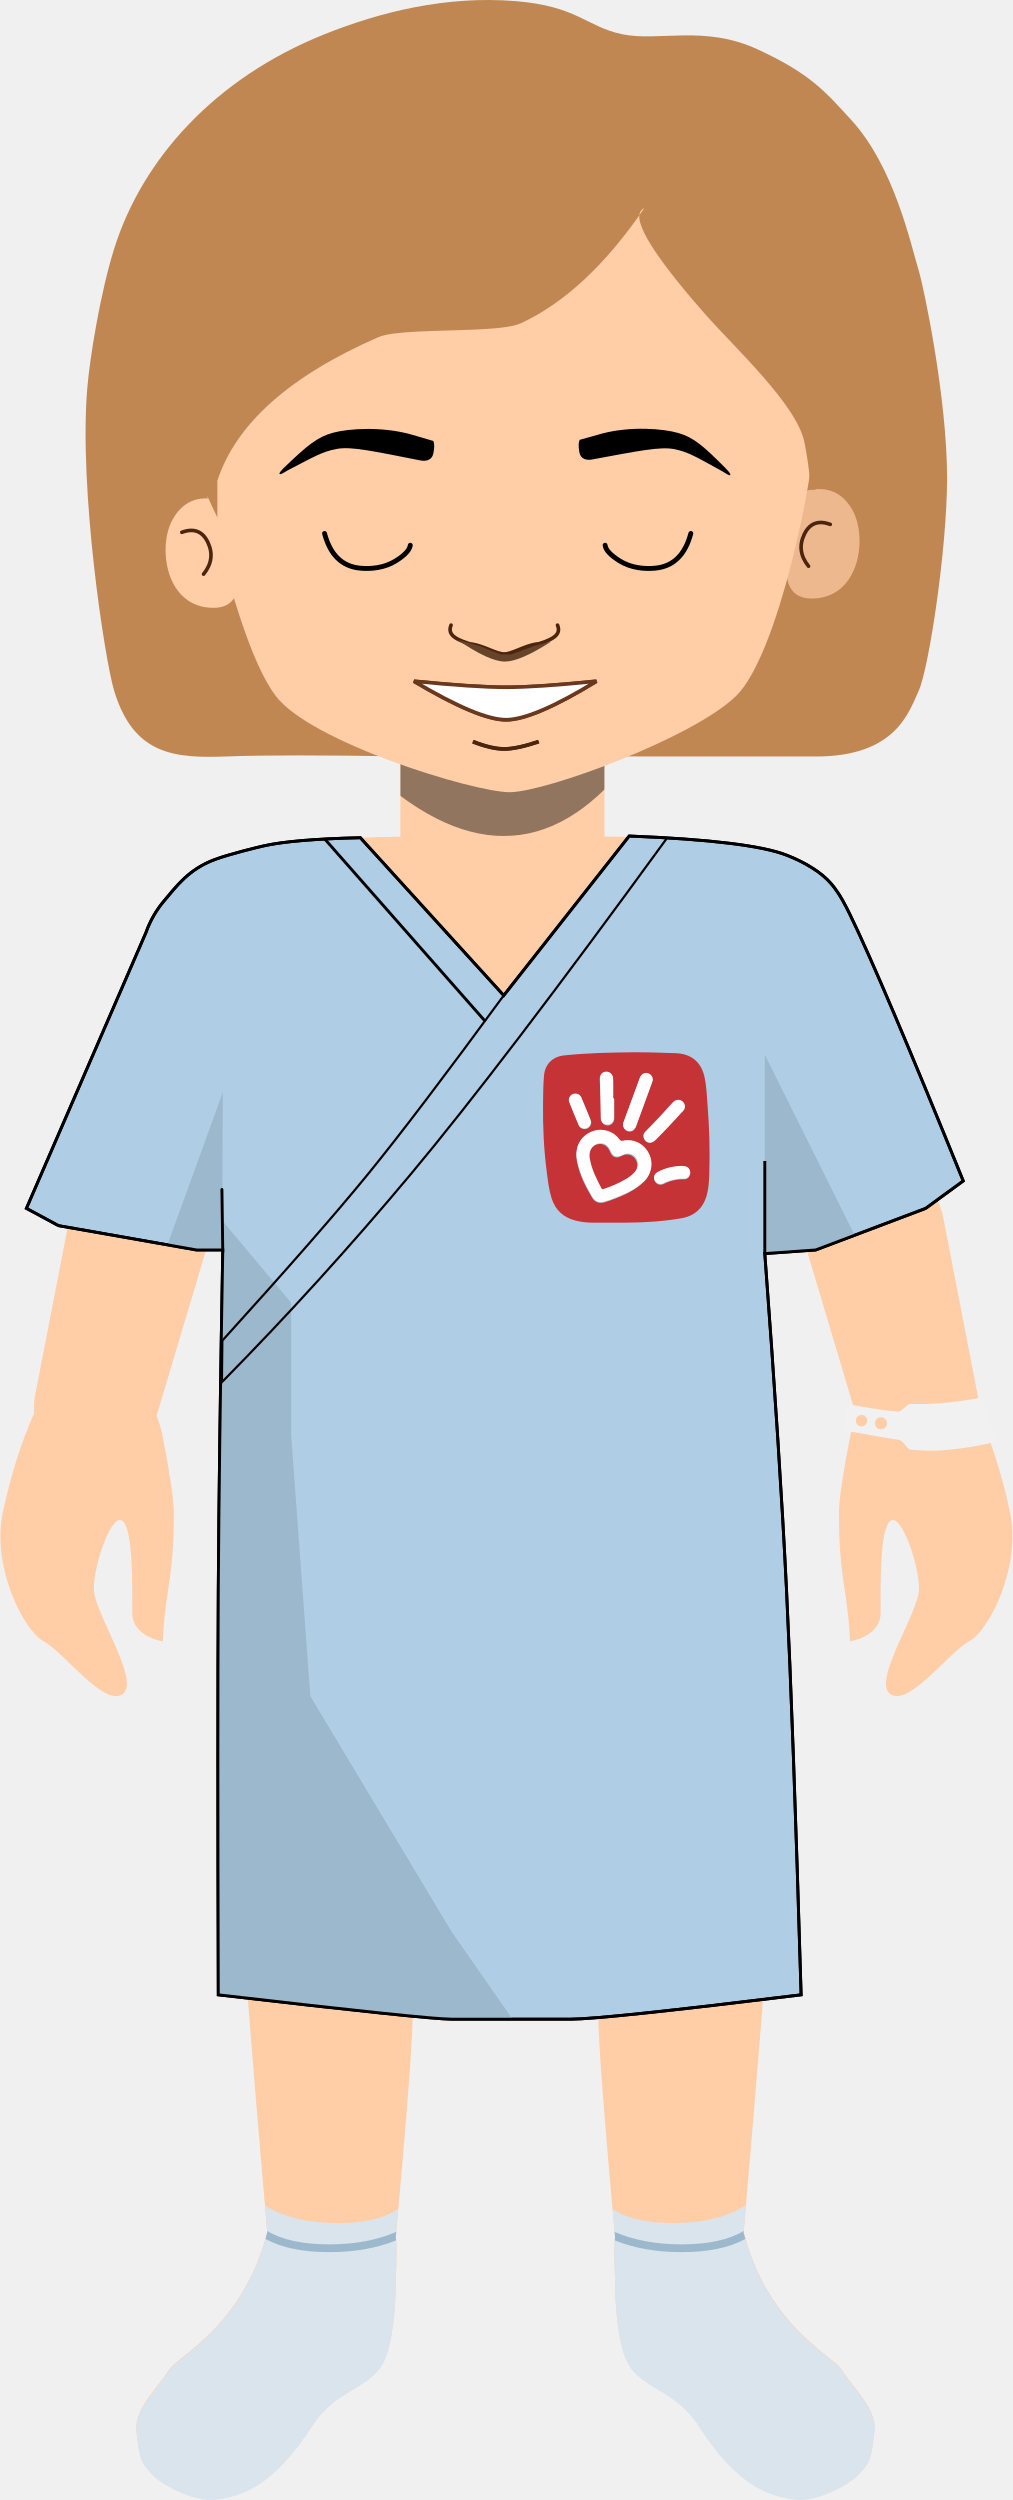
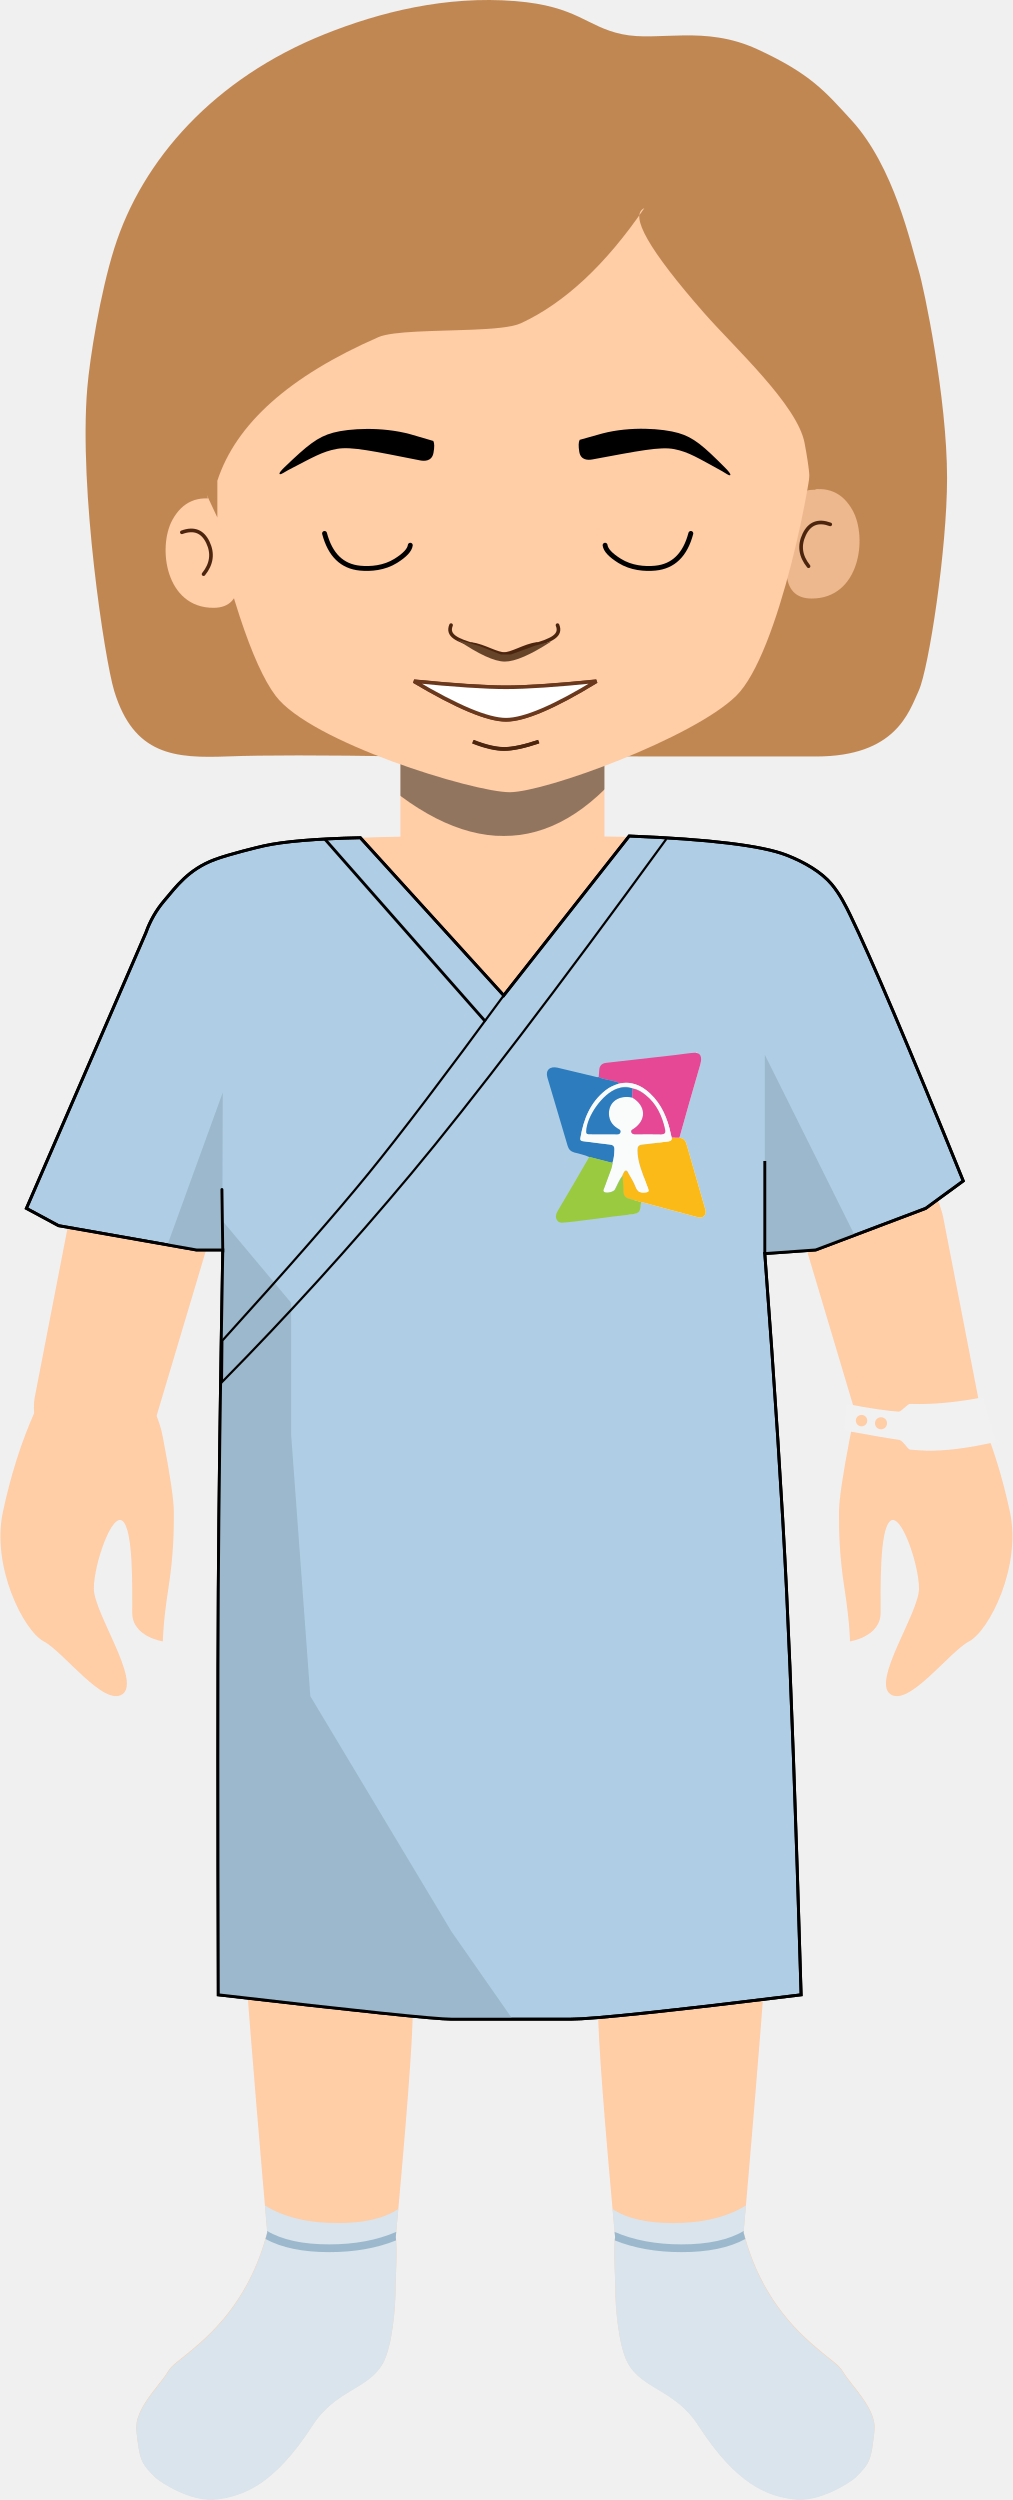
<svg xmlns="http://www.w3.org/2000/svg" xmlns:xlink="http://www.w3.org/1999/xlink" width="784px" height="1936px" viewBox="0 0 784 1936" version="1.1">
  <defs>
    <path d="M0,0 L157.973,0 L157.973,129.839 C130.214,155.295 103.682,168.023 78.377,168.023 C53.072,168.023 26.947,155.295 0,129.839 L0,0 Z" id="path-1" />
    <path d="M258.598,1.32 L369.627,123.476 L466.799,0 C529.049,2.471 569.665,7.405 588.648,14.8 C602.662,20.26 615.773,28.035 623.574,37.344 C629.986,44.995 634.569,54.231 638.003,61.294 C654.103,94.411 683.262,163.011 725.48,267.096 L696.412,288.343 L611.216,320.551 L571.809,323.364 C579.622,427.687 585.235,514.676 588.648,584.331 C592.061,653.987 595.822,758.334 599.932,897.372 C497.709,909.94 438.303,916.224 421.711,916.224 C396.824,916.224 347.592,916.224 329.122,916.224 C316.808,916.224 256.628,909.94 148.582,897.372 C148.167,757.511 148.167,653.164 148.582,584.331 C148.997,515.499 150.157,427.572 152.061,320.551 L131.656,320.551 L24.832,301.724 L0,288.343 L92.52,74.864 C95.786,65.645 100.529,57.377 106.751,50.059 C116.085,39.084 125.395,25.925 145.654,18.288 C157,14.011 179.881,8.51 183.676,7.658 C199.039,4.21 224.013,2.097 258.598,1.32 Z" id="path-3" />
    <path d="M152.061,198.556 L151.732,297.863 L205.001,361.47 L205.001,463.41 L219.867,666.08 L329.122,848.292 L376.482,916.224 L329.122,916.224 C316.808,916.224 256.628,909.94 148.582,897.372 C148.378,828.84 148.275,768.835 148.271,717.357 L148.271,711.096 C148.275,660.314 148.378,618.059 148.582,584.331 C148.997,515.499 150.157,427.572 152.061,320.551 L131.656,320.551 L109.217,316.596 L152.061,198.556 Z" id="path-5" />
    <path d="M571.809,169.339 L641.396,309.141 L611.216,320.551 L571.809,323.364 L571.809,169.339 Z" id="path-7" />
    <path d="M258.598,1.32 L369.627,123.476 L466.799,1.82651281e-13 C529.049,2.471 569.665,7.405 588.648,14.8 C602.662,20.26 615.773,28.035 623.574,37.344 C629.986,44.995 634.569,54.231 638.003,61.294 C654.103,94.411 683.262,163.011 725.48,267.096 L696.412,288.343 L611.216,320.551 L571.809,323.364 C579.622,427.687 585.235,514.676 588.648,584.331 C592.061,653.987 595.822,758.334 599.932,897.372 C497.709,909.94 438.303,916.224 421.711,916.224 C396.824,916.224 347.592,916.224 329.122,916.224 C316.808,916.224 256.628,909.94 148.582,897.372 C148.167,757.511 148.167,653.164 148.582,584.331 C148.997,515.499 150.157,427.572 152.061,320.551 L131.656,320.551 L24.832,301.724 L-4.564127e-14,288.343 L92.52,74.864 C95.786,65.645 100.529,57.377 106.751,50.059 C116.085,39.084 125.395,25.925 145.654,18.288 C157,14.011 179.881,8.51 183.676,7.658 C199.039,4.21 224.013,2.097 258.598,1.32 Z" id="path-9" />
  </defs>
  <g id="Teammates_Atlanta_Characters_Child2_BodyFull_Sensory_Hearing_Good" stroke="none" stroke-width="1" fill="none" fill-rule="evenodd">
    <g id="Child_6-Copy-2" transform="translate(-94, 0)">
      <g id="Body" transform="translate(94.3406, 0)">
        <g id="Neck" transform="translate(309.7419, 568.3304)">
          <mask id="mask-2" fill="white">
            <use xlink:href="#path-1" />
          </mask>
          <use id="Rectangle" fill="#FFCDA6" xlink:href="#path-1" />
          <path d="M-31.03,-33.871 L172.077,-33.871 L175.271,23.859 C145.821,60.676 114.078,79.084 80.042,79.084 C46.007,79.084 9.923,60.676 -28.209,23.859 L-31.03,-33.871 Z" id="Rectangle" fill="#000000" opacity="0.43" style="mix-blend-mode: multiply;" mask="url(#mask-2)" />
        </g>
        <g id="Head" transform="translate(65.93506, 0)">
          <g>
            <path d="M332.846,0.856 C279.062,-3.5 227.973,9.335 185.12,26.482 C99.92,60.574 43.797,123.373 22.114,192.683 C11.284,227.302 3.284,277.136 1.31,300.611 C-5.296,379.181 14.865,510.967 22.114,534.903 C37.31,585.076 69.255,587.339 110.214,585.773 C137.521,584.729 183.011,584.729 246.686,585.773 L299.937,216.332 L325.234,169.562 L458.772,236.768 L402.382,585.773 C488.314,585.834 542.756,585.853 565.709,585.831 C627.323,585.773 637.502,551.71 645.182,534.903 C652.863,518.096 667.139,425.461 667.139,370.169 C667.132,307.965 649.018,222.108 645.182,209.552 C639.167,189.865 626.358,129.351 593.019,92.997 C572.799,70.948 561.532,57.184 520.21,38.14 C478.888,19.095 443.818,32.468 415.406,26.482 C387.718,20.65 381.011,4.757 332.846,0.856 Z" id="Hair" fill="#C08752" />
            <g transform="translate(61.95958, 130.24)">
              <g id="Ear_L" transform="translate(0, 255.6916)">
                <path d="M41.255,1.273 C25.099,-2.636 13.127,2.458 5.337,16.556 C-6.347,37.703 -0.159,84.763 37.037,84.763 C61.834,84.763 63.24,56.933 41.255,1.273 Z" id="Path-2" fill="#FFCDA6" />
                <path d="M18.345,58.694 C12.02,50.844 10.909,42.626 15.014,34.039 C19.119,25.452 25.833,22.865 35.158,26.28" id="Path-8-Copy" stroke="#4C250F" stroke-width="2.822" stroke-linecap="round" transform="translate(23.87469, 41.75826) scale(-1, 1) translate(-23.87469, -41.75826) " />
              </g>
              <g id="Ear_R" transform="translate(480.6477, 248.4973)">
                <path d="M41.255,1.273 C25.099,-2.636 13.127,2.458 5.337,16.556 C-6.347,37.703 -0.159,84.763 37.037,84.763 C61.834,84.763 63.24,56.933 41.255,1.273 Z" id="Path-2-Copy" fill="#EDB88E" transform="translate(28.37628, 42.38165) scale(-1, 1) translate(-28.37628, -42.38165) " />
                <path d="M17.256,59.754 C10.931,51.904 9.821,43.686 13.926,35.099 C18.03,26.512 24.745,23.925 34.07,27.34" id="Path-8" stroke="#4C250F" stroke-width="2.822" stroke-linecap="round" />
              </g>
              <g transform="translate(25.61771, 0)" fill="#FFCDA6" id="Path">
                <path d="M2.228,233.716 C22.403,326.359 41.532,384.665 59.615,408.634 C86.739,444.587 212.93,483.252 240.809,483.252 C268.689,483.252 383.226,441.041 416.244,408.634 C449.261,376.227 476.302,237.539 476.302,209.543 C476.302,181.546 479.402,0 228.42,0 C61.099,0 -14.298,77.905 2.228,233.716 Z" />
              </g>
            </g>
            <path d="M102.038,400.777 L102.038,372.309 C116.388,328.225 157.944,291.157 226.707,261.106 C237.877,256.225 271.092,256.478 298.829,255.349 C315.533,254.669 330.25,253.487 336.971,250.382 C370.855,234.726 402.759,204.994 432.682,161.185 C420.774,166.511 436.2,193.566 478.962,242.352 C502.563,269.278 551.25,313.641 556.796,343.076 C560.952,365.132 561.821,377.167 559.401,379.181 L565.126,379.181 L593.019,316.023 L478.962,110.764 L165.809,83.927 L77.379,225.127 L66.288,324.236 L102.038,400.777 Z" id="BANGS" fill="#C08752" />
          </g>
          <g id="LowerLip" transform="translate(299.7978, 574.4051)" stroke="#4C250F" stroke-width="2.824">
            <path d="M0,0 C9.517,3.763 17.559,5.645 24.127,5.645 C30.695,5.645 39.596,3.763 50.829,0" id="Path-4" />
          </g>
          <g id="Expressions" transform="translate(140.354, 307.0543)">
            <g id="Expression_Happy_EyesClosed" transform="translate(5.593079, 13.87788)">
              <g id="Mouth_Neutral" transform="translate(108.365, 206.6812)" fill="#FFFFFF" stroke="#69381D" stroke-width="2.823">
                <path d="M0,0 C31.626,3.134 55.394,4.702 71.302,4.702 C87.21,4.702 110.537,3.134 141.283,0 C108.734,19.905 85.407,29.857 71.302,29.857 C57.197,29.857 33.43,19.905 0,0 Z" id="Path-3" />
              </g>
              <g id="Eyes_Closed_Happy" transform="translate(39.10091, 92.15743)" stroke="#000000" stroke-linecap="round" stroke-linejoin="round" stroke-width="3.771">
                <g id="Eye_L" transform="translate(0, 0)">
                  <path d="M66.402,9.131 C65.946,12.816 62.184,16.861 55.117,21.264 C46.24,26.794 35.782,27.677 27.541,26.892 C13.548,25.558 4.368,16.594 0,0" id="Path-12" />
                </g>
                <g id="Eye_R" transform="translate(217.2511, 0)">
                  <path d="M66.402,9.131 C65.946,12.816 62.184,16.861 55.117,21.264 C46.24,26.794 35.782,27.677 27.541,26.892 C13.548,25.558 4.368,16.594 0,0" id="Path-12-Copy-2" transform="translate(33.20092, 13.56945) scale(-1, 1) translate(-33.20092, -13.56945) " />
                </g>
              </g>
              <g id="Eyebrows_Neutral" fill="#000000">
                <g id="Brow-L" transform="translate(62.99841, 28.14009) rotate(-10) translate(-62.99841, -28.14009) translate(2.024912, 11.13657)">
                  <path d="M0.234,19.995 C-0.347,21.904 0.155,24.963 1.742,29.173 C4.123,35.488 9.899,34.216 12.916,33.047 C47.278,19.74 63.42,13.087 74.724,13.087 C86.322,13.087 94.531,16.367 115.054,22.784 C117.849,23.658 120.922,25.336 121.797,24.621 C122.672,23.906 119.538,21.544 117.223,19.995 C96.728,6.283 87.951,1.328 75.433,0.224 C62.915,-0.88 37.603,1.963 16.779,11.823 C14.999,12.665 9.484,15.389 0.234,19.995 Z" id="Path-5-Copy-3" transform="translate(60.9735, 17.00352) scale(-1, 1) translate(-60.9735, -17.00352) " />
                </g>
                <g id="Brow-R" transform="translate(295.8972, 28.14009) rotate(11) translate(-295.8972, -28.14009) translate(235.9233, 11.13657)">
                  <path d="M0.23,19.995 C-0.342,21.904 0.153,24.963 1.714,29.173 C4.055,35.488 9.737,34.216 12.704,33.047 C46.502,19.74 62.38,13.087 73.499,13.087 C84.906,13.087 92.982,16.367 113.168,22.784 C115.917,23.658 118.94,25.336 119.8,24.621 C120.661,23.906 117.579,21.544 115.301,19.995 C95.142,6.283 86.509,1.328 74.196,0.224 C61.883,-0.88 36.987,1.963 16.504,11.823 C14.753,12.665 9.328,15.389 0.23,19.995 Z" id="Path-5-Copy-3" />
                </g>
              </g>
              <g id="Mouth" transform="translate(108.365, 206.5725)" stroke-width="2.822">
                <path d="M0,0 C31.626,3.134 55.394,4.701 71.302,4.701 C87.21,4.701 110.537,3.134 141.283,0 C108.734,19.901 85.407,29.851 71.302,29.851 C57.197,29.851 33.43,19.901 0,0 Z" id="Path-3" stroke="#69381D" fill="#FFFFFF" />
                <g id="Path-11" transform="translate(45.91345, 46.78303)" stroke="#4C250F">
                  <path d="M0,0 C9.507,3.763 17.541,5.644 24.102,5.644 C30.664,5.644 39.555,3.763 50.777,0" id="Path-4" />
                </g>
              </g>
            </g>
          </g>
          <g id="Nose" transform="translate(282.2654, 484.096)">
            <path d="M0.755,0 C-2.471,7.903 4.762,11.622 20.149,15.932 C25.312,17.378 32.59,22.379 40.519,22.577 C47.808,22.76 57.69,15.795 67.163,14.671" id="Path-6" stroke="#4C250F" stroke-width="2.826" stroke-linecap="round" />
            <path d="M17.547,0 C14.314,7.903 21.564,11.622 36.985,15.932 C42.159,17.378 49.453,22.378 57.4,22.577 C64.705,22.76 74.459,15.915 83.953,14.791" id="Path-6-Copy" stroke="#4C250F" stroke-width="2.826" stroke-linecap="round" transform="translate(50.37205, 11.29037) scale(-1, 1) translate(-50.37205, -11.29037) " />
            <path d="M5.597,11.29 C22.122,22.581 34.379,28.226 42.366,28.226 C50.352,28.226 62.349,23.025 78.357,12.624 L65.586,15.98 L47.249,22.697 L39.266,22.697 L22.145,15.98 L5.597,11.29 Z" id="Path-9" fill="#664429" />
          </g>
        </g>
        <g transform="translate(0, 647.3626)">
          <g transform="translate(138.1371, 0)" fill="#FFCDA6" id="Combined-Shape">
            <path d="M258.581,0 C353.697,0.078 377.976,1.421 402.311,3.551 L404.101,3.709 C408.58,4.107 413.121,4.532 418.162,4.979 C452.107,7.994 474.213,14.761 485.346,20.896 C520.119,40.06 511.226,92.832 491.677,138.931 C472.128,185.029 454.546,185.029 454.546,210.364 L454.546,376.52 C454.546,407.33 458.295,471.477 465.793,568.96 L466.021,571.924 C467.79,594.843 452.061,615.434 429.483,619.754 C350.95,634.78 293.982,642.844 258.579,643.944 L258.581,644.073 L258.303,644.074 C257.051,644.074 255.766,644.064 254.448,644.042 C253.127,644.064 251.843,644.074 250.591,644.074 L250.313,644.073 L250.315,643.944 C214.912,642.844 157.944,634.78 79.411,619.754 C56.833,615.434 41.103,594.843 42.872,571.924 L43.101,568.96 C50.598,471.477 54.347,407.33 54.347,376.52 L54.347,210.364 C54.347,185.029 36.766,185.029 17.217,138.931 C-2.333,92.832 -11.225,40.06 23.548,20.896 C34.681,14.761 56.787,7.994 90.732,4.979 C123.878,2.035 135.39,0.093 250.306,0.004 L258.581,0 Z" />
          </g>
          <g id="Leg-R" transform="translate(422.125, 406.4536)" fill="#FFCDA6">
            <path d="M170.757,31.954 C172.945,52.887 187.525,164.701 186.593,195.717 C184.585,262.573 179.068,354.994 170.044,472.981 C169.777,457.913 161.758,509.823 115.008,509.823 C83.287,509.823 60.342,491.505 46.172,454.871 L46.524,455.771 L46.564,455.592 C48.288,447.854 49.409,440.275 48.148,428.121 C46.146,408.829 41.35,373.598 33.76,322.43 L0.474,93.64 C-2.772,71.335 10.927,50.052 32.574,43.77 L129.999,15.493 C137.043,13.446 143.484,9.716 148.76,4.62 C160.35,-6.56 167.682,2.551 170.757,31.954 Z" id="Combined-Shape" />
            <path d="M117.025,406.493 C163.839,406.493 169.864,454.465 170.046,472.967 C165.133,537.19 159.181,608.993 152.19,688.373 C150.341,709.362 134.223,726.283 113.348,729.149 L104.194,730.406 C80.458,733.665 58.574,717.065 55.315,693.329 C55.23,692.711 55.158,692.09 55.1,691.469 C45.468,588.504 40.652,525.027 40.652,501.036 C40.652,475.285 44.798,464.531 47.134,452.912 C62.656,421.966 85.953,406.493 117.025,406.493 Z" id="Combined-Shape" />
            <path d="M49.765,729.397 C51.436,744.159 57.779,774.23 66.317,786.386 C79.906,805.736 105.126,802.241 126.702,828.09 C161.832,870.179 186.479,875.617 206.985,875.792 C227.49,875.966 249.554,856.692 252.366,853.206 C262.519,840.624 262.74,837.907 262.562,815.615 C262.428,798.769 240.676,783.271 233.363,773.879 C228.316,767.399 225.728,767.899 206.018,754.56 C176.433,734.537 155.164,707.246 142.211,672.685 C141.529,670.866 138.916,630.557 83.659,642.188 C57.042,647.79 45.629,671.169 44.913,689.884 C44.511,700.404 49.14,723.883 49.765,729.397 Z" id="Path-9-Copy-2" transform="translate(153.7415, 757.9382) rotate(7) translate(-153.7415, -757.9382) " />
          </g>
          <g id="Leg-L" transform="translate(221.9354, 850.5455) scale(-1, 1) translate(-221.9354, -850.5455) translate(83.86837, 406.4536)" fill="#FFCDA6">
            <path d="M170.757,31.954 C172.945,52.887 187.525,164.701 186.593,195.717 C184.585,262.573 179.068,354.994 170.044,472.981 C169.777,457.913 161.758,509.823 115.008,509.823 C83.287,509.823 60.342,491.505 46.172,454.871 L46.524,455.771 L46.564,455.592 C48.288,447.854 49.409,440.275 48.148,428.121 C46.146,408.829 41.35,373.598 33.76,322.43 L0.474,93.64 C-2.772,71.335 10.927,50.052 32.574,43.77 L129.999,15.493 C137.043,13.446 143.484,9.716 148.76,4.62 C160.35,-6.56 167.682,2.551 170.757,31.954 Z" id="Combined-Shape" />
            <path d="M117.025,406.493 C163.839,406.493 169.864,454.465 170.046,472.967 C165.133,537.19 159.181,608.993 152.19,688.373 C150.341,709.362 134.223,726.283 113.348,729.149 L104.194,730.406 C80.458,733.665 58.574,717.065 55.315,693.329 C55.23,692.711 55.158,692.09 55.1,691.469 C45.468,588.504 40.652,525.027 40.652,501.036 C40.652,475.285 44.798,464.531 47.134,452.912 C62.656,421.966 85.953,406.493 117.025,406.493 Z" id="Combined-Shape" />
            <path d="M49.765,729.397 C51.436,744.159 57.779,774.23 66.317,786.386 C79.906,805.736 105.126,802.241 126.702,828.09 C161.832,870.179 186.479,875.617 206.985,875.792 C227.49,875.966 249.554,856.692 252.366,853.206 C262.519,840.624 262.74,837.907 262.562,815.615 C262.428,798.769 240.676,783.271 233.363,773.879 C228.316,767.399 225.728,767.899 206.018,754.56 C176.433,734.537 155.164,707.246 142.211,672.685 C141.529,670.866 138.916,630.557 83.659,642.188 C57.042,647.79 45.629,671.169 44.913,689.884 C44.511,700.404 49.14,723.883 49.765,729.397 Z" id="Path-9-Copy-2" transform="translate(153.7415, 757.9382) rotate(7) translate(-153.7415, -757.9382) " />
          </g>
          <g id="Sock_Green" transform="translate(105.1493, 1060.522)">
            <g id="Sock-L" transform="translate(101.4951, 114.0131) scale(-1, 1) translate(-101.4951, -114.0131) translate(0, 0)">
              <path d="M101.525,21.065 C110.409,55.687 127.96,84.429 154.177,107.29 C162.069,114.172 166.998,117.991 170.403,120.711 L170.858,121.075 C172.567,122.446 173.877,123.541 174.995,124.641 L175.282,124.928 C176.65,126.318 177.74,127.754 178.963,129.797 C185.078,140.01 204.779,158.044 202.859,174.779 C200.319,196.927 199.769,199.596 188.158,210.847 C184.942,213.964 160.693,230.405 140.362,227.734 C120.031,225.061 96.23,216.66 66.491,170.604 C48.226,142.319 22.769,142.714 11.639,121.854 C4.646,108.748 2.015,78.128 2.155,63.273 C2.181,60.499 1.761,53.145 1.544,45.185 L1.515,44.071 C1.341,36.959 1.351,29.514 2.001,24.523 C1.307,17.022 0.64,9.745 0,2.693 C10.75,10.006 26.393,13.661 46.931,13.661 C69.853,13.661 88.662,9.107 103.36,4.41178231e-05 C102.756,6.96 102.145,13.981 101.525,21.065 Z" id="Combined-Shape" fill="#DAE4EC" />
              <path d="M101.525,21.065 C101.949,22.716 102.392,24.354 102.855,25.978 C90.445,32.798 73.982,36.171 53.485,36.171 C34.053,36.171 16.799,33.14 1.739,27.061 C1.812,26.161 1.899,25.311 2.001,24.523 C1.877,23.177 1.753,21.839 1.63,20.507 C16.48,26.944 33.757,30.17 53.485,30.17 C74.031,30.17 90.075,26.671 101.64,19.76 C101.601,20.193 101.563,20.629 101.525,21.065 Z" id="Combined-Shape" fill="#9CB8CC" fill-rule="nonzero" />
            </g>
            <g id="Sock-R" transform="translate(368.8287, 0)">
              <path d="M101.525,21.065 C110.409,55.687 127.96,84.429 154.177,107.29 C162.069,114.172 166.998,117.991 170.403,120.711 L170.858,121.075 C172.567,122.446 173.877,123.541 174.995,124.641 L175.282,124.928 C176.65,126.318 177.74,127.754 178.963,129.797 C185.078,140.01 204.779,158.044 202.859,174.779 C200.319,196.927 199.769,199.596 188.158,210.847 C184.942,213.964 160.693,230.405 140.362,227.734 C120.031,225.061 96.23,216.66 66.491,170.604 C48.226,142.319 22.769,142.714 11.639,121.854 C4.646,108.748 2.015,78.128 2.155,63.273 C2.181,60.499 1.761,53.145 1.544,45.185 L1.515,44.071 C1.341,36.959 1.351,29.514 2.001,24.523 C1.307,17.022 0.64,9.745 0,2.693 C10.75,10.006 26.393,13.661 46.931,13.661 C69.853,13.661 88.662,9.107 103.36,4.41178235e-05 C102.756,6.96 102.145,13.981 101.525,21.065 Z" id="Combined-Shape" fill="#DAE4EC" />
              <path d="M101.525,21.065 C101.949,22.716 102.392,24.354 102.855,25.978 C90.445,32.798 73.982,36.171 53.485,36.171 C34.053,36.171 16.799,33.14 1.739,27.061 C1.812,26.161 1.899,25.311 2.001,24.523 C1.877,23.177 1.753,21.839 1.63,20.507 C16.48,26.944 33.757,30.17 53.485,30.17 C74.031,30.17 90.075,26.671 101.64,19.76 C101.601,20.193 101.563,20.629 101.525,21.065 Z" id="Combined-Shape" fill="#9CB8CC" fill-rule="nonzero" />
            </g>
          </g>
          <g id="Arm_R" transform="translate(532.5646, 4.639196)">
            <g id="UpperArm" transform="translate(-0, 0)" fill="#FFCDA6">
              <path d="M64.056,49.985 C75.589,21.631 80.094,0.626 128.354,11.703 C142.664,14.988 153.778,28.565 161.697,52.434 L161.697,52.434 L159.592,303.573 C159.383,328.512 138.996,348.56 114.057,348.351 C112.196,348.336 110.339,348.205 108.494,347.96 L90.546,345.579 C67.828,342.564 50.97,323.011 51.334,300.096 L53.751,147.721 L53.751,147.721 C52.932,101.467 56.367,68.889 64.056,49.985 Z" id="Rectangle" transform="translate(106.1964, 181.6886) rotate(-18) translate(-106.1964, -181.6886) " />
            </g>
            <g id="LowerArm" transform="translate(77.69978, 243.6701)" fill="#FFCDA6">
              <path d="M69.924,12.136 L88.287,11.325 C113.203,10.223 134.294,29.529 135.395,54.445 C135.436,55.378 135.449,56.312 135.432,57.246 L132.911,198.223 C132.474,222.648 112.319,242.094 87.894,241.657 C87.505,241.65 87.117,241.638 86.728,241.621 L81.16,241.374 C58.418,240.367 39.981,222.59 38.146,199.9 L26.907,60.89 C24.896,36.031 43.419,14.249 68.279,12.239 C68.826,12.195 69.375,12.16 69.924,12.136 Z" id="Rectangle-Copy-3" transform="translate(79.71142, 126.4169) rotate(-12) translate(-79.71142, -126.4169) " />
            </g>
            <g id="Hand" transform="translate(116.8256, 412.8584)" fill="#FFCDA6">
              <path d="M8.504,48.17 C2.835,77.531 0,96.815 0,106.021 C0,119.83 0,138.055 4.252,165.383 C8.504,192.712 8.504,206.227 8.504,206.227 C8.504,206.227 32.214,202.723 32.214,184.053 C32.214,165.383 31.282,119.978 39.656,113 C48.031,106.021 61.95,146.714 61.95,165.383 C61.95,184.053 25.43,236.61 39.656,247.021 C53.883,257.432 85.229,214.362 100.713,206.227 C116.198,198.092 141.411,148.483 132.358,106.021 C126.323,77.713 118.174,52.017 107.912,28.932 C98.168,6.477 80.48,-2.907 54.847,0.78 C29.214,4.467 13.766,20.264 8.504,48.17 Z" id="Path-7" />
            </g>
            <g id="HospitalBracelet" transform="translate(121.0202, 430.0552)" fill="#F1F1F1">
              <path d="M107.096,0 L117.228,34.562 C95.748,39.436 77.875,41.693 63.607,41.333 C59.911,41.24 55.72,40.982 51.034,40.56 C48.637,40.344 45.628,33.37 42.005,32.902 C35.417,32.052 21.415,29.658 0,25.72 L1.732,5.124 C20.251,8.651 33.675,10.641 42.005,11.093 C42.958,11.145 44.475,9.876 46.027,8.495 L46.85,7.761 C48.398,6.378 49.89,5.096 50.797,5.124 C53.099,5.195 55.332,5.23 57.497,5.23 C72.689,5.23 89.223,3.487 107.096,0 Z M28.327,15.443 C25.755,15.443 23.67,17.536 23.67,20.117 C23.67,22.699 25.755,24.792 28.327,24.792 C30.9,24.792 32.985,22.699 32.985,20.117 C32.985,17.536 30.9,15.443 28.327,15.443 Z M13.248,13.656 C10.809,13.656 8.832,15.634 8.832,18.074 C8.832,20.515 10.809,22.493 13.248,22.493 C15.687,22.493 17.664,20.515 17.664,18.074 C17.664,15.634 15.687,13.656 13.248,13.656 Z" id="Combined-Shape" />
            </g>
          </g>
          <g id="Arm_L" transform="translate(125.5474, 335.3856) scale(-1, 1) translate(-125.5474, -335.3856) translate(0, 4.639196)" fill="#FFCDA6">
            <g id="UpperArm">
              <path d="M64.056,49.985 C75.589,21.631 80.094,0.626 128.354,11.703 C142.664,14.988 153.778,28.565 161.697,52.434 L161.697,52.434 L159.592,303.573 C159.383,328.512 138.996,348.56 114.057,348.351 C112.196,348.336 110.339,348.205 108.494,347.96 L90.546,345.579 C67.828,342.564 50.97,323.011 51.334,300.096 L53.751,147.721 L53.751,147.721 C52.932,101.467 56.367,68.889 64.056,49.985 Z" id="Rectangle" transform="translate(106.1964, 181.6886) rotate(-18) translate(-106.1964, -181.6886) " />
            </g>
            <g id="LowerArm" transform="translate(77.69978, 243.6701)">
              <path d="M69.924,12.136 L88.287,11.325 C113.203,10.223 134.294,29.529 135.395,54.445 C135.436,55.378 135.449,56.312 135.432,57.246 L132.911,198.223 C132.474,222.648 112.319,242.094 87.894,241.657 C87.505,241.65 87.117,241.638 86.728,241.621 L81.16,241.374 C58.418,240.367 39.981,222.59 38.146,199.9 L26.907,60.89 C24.896,36.031 43.419,14.249 68.279,12.239 C68.826,12.195 69.375,12.16 69.924,12.136 Z" id="Rectangle-Copy-3" transform="translate(79.71142, 126.4169) rotate(-12) translate(-79.71142, -126.4169) " />
            </g>
            <g id="Hand" transform="translate(116.8256, 412.8584)">
              <path d="M8.504,48.17 C2.835,77.531 0,96.815 0,106.021 C0,119.83 0,138.055 4.252,165.383 C8.504,192.712 8.504,206.227 8.504,206.227 C8.504,206.227 32.214,202.723 32.214,184.053 C32.214,165.383 31.282,119.978 39.656,113 C48.031,106.021 61.95,146.714 61.95,165.383 C61.95,184.053 25.43,236.61 39.656,247.021 C53.883,257.432 85.229,214.362 100.713,206.227 C116.198,198.092 141.411,148.483 132.358,106.021 C126.323,77.713 118.174,52.017 107.912,28.932 C98.168,6.477 80.48,-2.907 54.847,0.78 C29.214,4.467 13.766,20.264 8.504,48.17 Z" id="Path-7" />
            </g>
          </g>
        </g>
      </g>
      <g id="Gown_Blue" transform="translate(114.4538, 647.4145)">
        <mask id="mask-4" fill="white">
          <use xlink:href="#path-3" />
        </mask>
        <use id="Path-5" stroke="#000000" stroke-width="2.258" fill="#AFCEE5" xlink:href="#path-3" />
        <mask id="mask-6" fill="white">
          <use xlink:href="#path-5" />
        </mask>
        <use id="Combined-Shape" fill="#9CB8CC" xlink:href="#path-5" />
        <mask id="mask-8" fill="white">
          <use xlink:href="#path-7" />
        </mask>
        <use id="Combined-Shape" fill="#9CB8CC" xlink:href="#path-7" />
        <mask id="mask-10" fill="white">
          <use xlink:href="#path-9" />
        </mask>
        <use id="Path-5" stroke="#000000" stroke-width="2.258" xlink:href="#path-9" />
        <g id="Group-5" mask="url(#mask-10)" stroke="#000000">
          <g transform="translate(151.4027, 2.261086)">
            <path d="M344.179,0 C259.144,116.912 193.268,203.325 146.553,259.237 C99.838,315.149 50.987,368.956 0,420.657 L0.329,388.487 C51.133,332.443 88.814,289.359 113.372,259.237 C137.93,229.114 172.88,183.107 218.224,121.215" id="Path-62" stroke-width="1.693" />
            <line x1="204.096" y1="141.444" x2="79.571" y2="1.25627133e-13" id="Path-63" stroke-width="2.258" />
          </g>
        </g>
        <g id="Group-16" mask="url(#mask-10)" stroke="#000000" stroke-width="2.258">
          <g transform="translate(143.5978, 251.6451)">
            <line x1="428.211" y1="71.719" x2="428.211" y2="0" id="Path-60" />
            <line x1="8.463" y1="70.34" x2="7.805" y2="22.095" id="Path-61" stroke-linecap="round" />
          </g>
        </g>
        <g id="Teammates_Logo_7" mask="url(#mask-10)">
-           <g transform="translate(400.0401, 167.4619)" id="PhoenixChildren's">
-             <path d="M69.739,0.002 C80.794,-0.031 91.837,0.309 102.88,0.713 C114.729,1.146 122.563,7.538 125.079,19.154 C126.701,26.64 126.906,34.293 127.507,41.888 C128.881,59.278 129.318,76.709 128.771,94.149 C128.599,99.667 128.326,105.184 126.843,110.58 C124.004,120.908 117.376,126.83 106.812,128.621 C92.98,130.964 79.038,131.834 65.042,131.956 C56.226,132.036 47.409,131.986 38.588,131.969 C33.955,131.956 29.377,131.435 24.891,130.257 C15.633,127.822 9.492,122.094 6.61,112.914 C4.544,106.332 3.821,99.499 2.926,92.711 C0.654,75.397 -0.14,57.991 0.02,40.543 C0.087,33.124 0.163,25.702 0.755,18.3 C1.473,9.275 7.366,3.392 16.313,2.437 C34.073,0.536 51.899,0.204 69.739,0.002 Z M44.229,60.375 C43.318,60.468 42.188,60.485 41.1,60.712 C30.154,63.012 24.092,72.458 26.159,83.892 C28.045,94.322 32.695,103.607 38.042,112.594 C40.168,116.169 43.587,117.426 47.581,116.198 C50.249,115.378 52.903,114.483 55.503,113.461 C63.728,110.227 71.73,106.614 78.16,100.251 C84.041,94.435 85.461,85.751 81.596,78.45 C77.627,70.956 69.684,67.125 61.548,68.904 C60.3,69.177 59.7,68.849 58.99,67.886 C55.386,63.012 50.48,60.59 44.234,60.375 L44.229,60.375 Z M62.056,55.821 C61.922,58.559 63.669,60.834 66.034,61.313 C68.646,61.843 70.94,60.439 71.998,57.541 C76.157,46.136 80.29,34.722 84.423,23.309 C85.301,20.891 84.398,18.418 82.226,17.16 C79.4,15.525 76.161,16.803 74.876,20.277 C70.65,31.732 66.508,43.217 62.342,54.694 C62.178,55.148 62.102,55.636 62.056,55.825 L62.056,55.821 Z M104.934,36.762 C102.708,36.775 101.435,37.679 100.305,38.903 C93.299,46.498 86.486,54.273 79.106,61.524 C77.43,63.168 77.278,65.523 78.459,67.516 C80.294,70.612 83.886,70.919 86.788,68.013 C90.539,64.261 94.164,60.375 97.789,56.498 C101.317,52.722 104.808,48.911 108.248,45.059 C109.676,43.461 109.979,41.535 109,39.592 C108.084,37.767 106.522,36.812 104.934,36.762 Z M55.188,36.203 C54.945,36.203 54.697,36.203 54.453,36.203 C54.453,31.173 54.516,26.139 54.432,21.109 C54.373,17.703 52.126,15.436 49.165,15.533 C46.262,15.625 44.339,17.863 44.402,21.261 C44.486,25.941 44.691,30.622 44.801,35.303 C44.931,40.753 45.002,46.207 45.137,51.658 C45.195,54.034 46.43,55.724 48.531,56.427 C50.614,57.12 52.382,56.553 53.844,54.972 C55.02,53.697 55.192,52.103 55.192,50.467 C55.192,45.715 55.192,40.959 55.192,36.207 L55.188,36.203 Z M106.933,88.3 C100.498,88.581 94.353,89.99 88.704,93.199 C86.2,94.62 85.352,97.467 86.633,99.86 C87.935,102.291 90.745,103.309 93.282,102.022 C98.314,99.465 103.594,98.233 109.239,98.363 C111.562,98.418 113.116,97.055 113.831,94.776 C114.393,92.968 113.705,90.688 112.155,89.511 C110.613,88.337 108.782,88.27 106.938,88.304 L106.933,88.3 Z M37.353,54.273 C37.32,54.029 37.349,53.58 37.194,53.205 C34.736,47.128 32.355,41.018 29.738,35.013 C28.705,32.641 25.596,31.825 23.236,32.889 C21.127,33.839 19.758,36.611 20.648,38.903 C22.996,44.95 25.458,50.951 28.028,56.906 C28.919,58.971 31.41,59.883 33.522,59.345 C35.778,58.769 37.366,56.742 37.353,54.273 L37.353,54.273 Z" id="Shape" fill="#C53337" fill-rule="nonzero" />
-             <path d="M44.476,60 C50.722,60.218 55.628,62.624 59.232,67.473 C59.946,68.432 60.547,68.758 61.79,68.486 C69.926,66.716 77.869,70.528 81.838,77.985 C85.703,85.249 84.283,93.89 78.403,99.677 C71.972,106.004 63.97,109.599 55.746,112.821 C53.15,113.837 50.495,114.729 47.824,115.545 C43.834,116.767 40.41,115.515 38.285,111.959 C32.938,103.016 28.288,93.777 26.402,83.4 C24.331,72.022 30.397,62.624 41.343,60.335 C42.431,60.109 43.561,60.092 44.472,60 L44.476,60 Z M36.357,79.391 C36.374,79.554 36.424,80.32 36.542,81.069 C37.865,89.459 41.713,96.865 45.665,104.23 C46.228,105.28 46.98,104.996 47.799,104.719 C52.486,103.113 57.098,101.309 61.496,99.02 C65.213,97.083 68.88,95.024 71.674,91.806 C74.198,88.898 74.269,84.684 71.959,81.596 C69.758,78.654 66.121,77.646 62.622,79.027 C61.778,79.362 60.963,79.755 60.123,80.102 C57.136,81.341 54.561,80.45 53.049,77.633 C52.558,76.717 52.188,75.734 51.684,74.826 C49.714,71.269 46.245,69.691 42.569,70.654 C38.802,71.637 36.378,74.813 36.357,79.395 L36.357,79.391 Z" id="Shape" fill="#FEFEFE" fill-rule="nonzero" />
-             <path d="M62.007,55.398 C62.054,55.208 62.131,54.72 62.297,54.266 C66.517,42.781 70.708,31.288 74.992,19.824 C76.29,16.348 79.574,15.069 82.437,16.706 C84.641,17.964 85.552,20.439 84.662,22.859 C80.476,34.28 76.29,45.702 72.078,57.115 C71.006,60.019 68.683,61.42 66.036,60.89 C63.641,60.41 61.871,58.133 62.007,55.394 L62.007,55.398 Z" id="Path" fill="#FEFEFE" fill-rule="nonzero" />
-             <path d="M105.347,37 C106.94,37.05 108.509,37.997 109.428,39.808 C110.411,41.735 110.107,43.646 108.673,45.232 C105.216,49.053 101.716,52.833 98.174,56.58 C94.536,60.427 90.897,64.278 87.131,68.004 C84.218,70.887 80.613,70.582 78.77,67.511 C77.585,65.534 77.741,63.197 79.42,61.566 C86.824,54.373 93.667,46.663 100.7,39.124 C101.834,37.91 103.112,37.008 105.347,37 L105.347,37 Z" id="Path" fill="#FEFEFE" fill-rule="nonzero" />
-             <path d="M55,35.582 C55,40.312 55,45.047 55,49.777 C55,51.406 54.824,52.992 53.626,54.261 C52.136,55.839 50.333,56.4 48.21,55.709 C46.069,55.014 44.811,53.327 44.751,50.962 C44.614,45.537 44.545,40.107 44.408,34.682 C44.293,30.023 44.087,25.364 44.002,20.704 C43.937,17.322 45.898,15.099 48.856,15.003 C51.875,14.907 54.165,17.163 54.225,20.554 C54.315,25.56 54.247,30.571 54.247,35.578 C54.495,35.578 54.747,35.578 54.996,35.578 L55,35.582 Z" id="Path" fill="#FEFEFE" fill-rule="nonzero" />
-             <path d="M106.907,88.006 C108.752,87.973 110.584,88.039 112.127,89.189 C113.678,90.343 114.371,92.577 113.804,94.349 C113.089,96.583 111.534,97.919 109.21,97.865 C103.562,97.737 98.279,98.945 93.245,101.451 C90.706,102.712 87.895,101.715 86.592,99.332 C85.31,96.991 86.159,94.201 88.664,92.804 C94.316,89.659 100.465,88.278 106.903,88.002 L106.907,88.006 Z" id="Path" fill="#FEFEFE" fill-rule="nonzero" />
-             <path d="M37,53.79 C37.013,56.248 35.423,58.274 33.165,58.849 C31.05,59.386 28.556,58.471 27.665,56.416 C25.095,50.476 22.627,44.485 20.276,38.457 C19.385,36.171 20.756,33.406 22.867,32.458 C25.226,31.397 28.342,32.211 29.376,34.577 C31.996,40.567 34.38,46.662 36.84,52.724 C36.992,53.098 36.966,53.546 37,53.79 L37,53.79 Z" id="Path" fill="#FEFEFE" fill-rule="nonzero" />
-             <path d="M36,80.122 C36.021,75.487 38.427,72.274 42.167,71.279 C45.815,70.31 49.259,71.901 51.214,75.499 C51.714,76.418 52.081,77.413 52.569,78.34 C54.07,81.193 56.622,82.09 59.59,80.837 C60.42,80.486 61.233,80.084 62.071,79.749 C65.544,78.352 69.151,79.372 71.34,82.348 C73.633,85.472 73.562,89.735 71.056,92.677 C68.284,95.932 64.644,98.014 60.954,99.974 C56.588,102.29 52.015,104.114 47.357,105.74 C46.549,106.023 45.798,106.307 45.239,105.244 C41.316,97.794 37.497,90.302 36.183,81.815 C36.067,81.053 36.017,80.283 36,80.117 L36,80.122 Z" id="Path" fill="#C53337" fill-rule="nonzero" />
+           <g transform="translate(403.0401, 167.4619)" id="VCU_Richomond">
+             <g id="CMRRoT" fill-rule="nonzero">
+               <path d="M62.993,125.667 C72.778,124.72 71.461,123.247 72.573,115.946 C73.65,116.178 74.738,116.362 75.801,116.65 C89.516,120.356 103.214,124.131 116.95,127.757 C121.154,128.866 123.915,125.868 122.72,121.701 C117.888,104.863 113.019,88.038 108.16,71.207 C107.349,68.396 105.888,66.312 102.618,66.253 C107.903,47.619 113.05,28.944 118.571,10.379 C119.866,6.029 119.568,2.76 115.911,-1.23164115e-15" id="Path" fill="#FAFBFB" />
+               <path d="M40.145,19.209 C40.287,17.379 40.46,15.552 40.561,13.721 C40.751,10.345 42.712,8.556 45.87,8.192 C63.62,6.14 81.377,4.164 99.134,2.17 C102.123,1.834 111.931,0.378 114.636,0.378 C120.566,0.482 119.866,6.036 118.574,10.386 C113.054,28.951 107.903,47.626 102.622,66.26 C100.63,66.232 98.635,66.201 96.644,66.174 C96.391,65.106 96.111,64.045 95.885,62.97 C93.416,51.11 88.893,40.242 79.864,31.832 C73.11,25.54 65.252,22.09 55.738,24.337 C55.277,22.839 53.888,23.005 52.766,22.645 C48.613,21.303 44.125,21.199 40.145,19.213 L40.145,19.209 Z" id="Path" fill="#E64895" />
+               <path d="M72.573,115.949 C69.782,115.155 67.014,114.258 64.192,113.595 C60.815,112.805 58.917,111.172 58.99,107.348 C59.062,103.486 58.557,99.61 58.304,95.742 C58.536,95.183 59.887,91.491 61.341,91.568 C62.54,91.63 67.468,100.744 68.767,104.395 C70.232,108.503 72.933,108.905 76.525,108.527 C78.468,108.322 79.282,107.719 78.478,105.754 C78.108,104.849 77.768,103.93 77.439,103.008 C74.263,94.164 70.208,85.567 70.128,75.87 C70.107,73.221 70.893,71.786 73.751,71.492 C80.2,70.829 86.631,69.966 93.063,69.141 C94.833,68.912 96.928,68.947 96.637,66.177 C98.628,66.205 100.623,66.236 102.615,66.264 C105.888,66.323 107.346,68.406 108.156,71.218 C113.012,88.049 117.882,104.873 122.716,121.711 C123.911,125.878 121.151,128.877 116.946,127.768 C103.211,124.141 89.513,120.366 75.798,116.66 C74.734,116.372 73.647,116.189 72.57,115.956 L72.573,115.949 Z" id="Path" fill="#FBBA17" />
+               <path d="M50.778,85.778 C44.783,84.222 38.784,82.665 32.789,81.108 C29.1,79.378 25.083,78.716 21.211,77.597 C18.478,76.806 16.895,75.232 16.078,72.441 C10.914,54.778 5.619,37.153 0.399,19.504 C-1.236,13.971 2.301,10.553 8.258,11.943 C17.699,14.148 27.116,16.446 36.543,18.7 C37.728,18.984 38.878,19.507 40.145,19.206 C44.121,21.189 48.61,21.296 52.766,22.634 C53.888,22.995 55.277,22.829 55.738,24.326 C52.066,25.422 48.617,26.982 45.593,29.353 C33.572,38.786 28.387,51.845 25.959,66.378 C25.589,68.59 26.974,68.76 28.508,68.954 C35.31,69.803 42.106,70.729 48.922,71.481 C51.363,71.752 52.399,72.857 52.316,75.277 C52.191,78.838 51.924,82.367 50.781,85.771 L50.778,85.778 Z" id="Path" fill="#2C7CBE" />
+               <path d="M50.778,85.778 C51.921,82.374 52.188,78.845 52.312,75.284 C52.399,72.864 51.36,71.758 48.918,71.488 C42.106,70.736 35.31,69.81 28.505,68.961 C26.97,68.77 25.585,68.597 25.956,66.385 C28.38,51.852 33.568,38.793 45.59,29.36 C48.613,26.985 52.066,25.429 55.734,24.333 C65.248,22.087 73.107,25.536 79.86,31.828 C88.889,40.242 93.413,51.11 95.882,62.967 C96.107,64.041 96.388,65.102 96.64,66.17 C96.931,68.94 94.836,68.905 93.066,69.134 C86.635,69.959 80.203,70.822 73.754,71.485 C70.897,71.779 70.107,73.215 70.132,75.863 C70.211,85.56 74.263,94.157 77.443,103.001 C77.775,103.923 78.115,104.842 78.482,105.747 C79.285,107.712 78.468,108.316 76.528,108.52 C72.937,108.901 70.235,108.496 68.77,104.388 C67.468,100.737 65.238,97.413 63.35,93.98 C62.841,93.055 62.54,91.623 61.345,91.561 C59.89,91.484 59.662,93.1 59.021,94.071 C58.692,94.566 58.539,95.176 58.304,95.735 C55.817,98.945 54.47,102.772 52.565,106.298 C51.516,108.243 45.773,109.501 44.177,108.125 C43.016,107.123 43.92,106.073 44.256,105.126 C46.023,100.193 47.907,95.305 49.659,90.365 C50.182,88.888 50.411,87.303 50.775,85.771 L50.778,85.778 Z M66.356,28.251 C62.377,25.678 58.273,26.833 54.37,28.195 C43.207,32.092 30.822,49.53 30.482,61.337 C30.424,63.372 31.487,63.473 32.99,63.469 C39.737,63.469 46.487,63.518 53.234,63.525 C54.671,63.525 56.416,63.868 56.939,61.986 C57.473,60.062 55.699,59.587 54.508,58.821 C50.532,56.255 48.222,52.684 48.059,47.897 C47.737,38.495 55.689,32.875 66.149,35.08 C76.823,41.348 77.356,52.431 67.309,59.188 C66.325,59.85 64.895,60.325 65.421,61.906 C65.944,63.476 67.399,63.521 68.791,63.518 C75.289,63.501 81.789,63.338 88.283,63.535 C91.431,63.632 92.145,62.419 91.525,59.646 C89.222,49.322 84.57,40.287 76.587,33.232 C73.709,30.688 70.578,28.244 66.363,28.254 L66.356,28.251 Z" id="Shape" fill="#FAFBFB" />
+               <path d="M66.145,35.08 C55.686,32.875 47.734,38.495 48.056,47.897 C48.219,52.684 50.529,56.255 54.505,58.821 C55.696,59.59 57.469,60.065 56.936,61.986 C56.413,63.868 54.667,63.525 53.23,63.525 C46.483,63.518 39.733,63.466 32.986,63.469 C31.483,63.469 30.42,63.372 30.479,61.337 C30.815,49.53 43.2,32.095 54.366,28.195 C58.269,26.833 61.466,26.677 66.381,27.918 C66.311,30.195 66.211,32.802 66.142,35.08 L66.145,35.08 Z" id="Path" fill="#2C7CBE" />
+               <path d="M66.145,35.08 C66.214,32.806 66.277,30.216 66.346,27.939 C69.823,28.698 73.217,30.584 76.58,33.229 C84.951,39.819 89.215,49.318 91.518,59.642 C92.138,62.416 91.425,63.629 88.276,63.532 C81.786,63.334 75.282,63.497 68.784,63.515 C67.395,63.518 65.941,63.473 65.414,61.902 C64.888,60.322 66.318,59.847 67.302,59.185 C77.349,52.428 76.819,41.345 66.142,35.077 L66.145,35.08 Z" id="Path" fill="#E64895" />
+             </g>
+             <path d="M64.545,113.667 C61.137,112.872 59.221,111.23 59.294,107.385 C59.368,103.502 58.858,99.605 58.602,95.714 C56.093,98.942 54.733,102.791 52.81,106.336 C51.751,108.292 45.956,109.557 44.345,108.173 C43.174,107.166 44.086,106.11 44.425,105.158 C46.208,100.197 48.109,95.282 49.878,90.315 C50.406,88.83 50.636,87.236 51.003,85.696 C44.953,84.13 38.899,82.565 32.848,81 C24.973,94.543 17.217,108.159 9.142,121.587 C7.22,124.787 5.996,127.419 8.107,130.386 C8.593,130.996 9.631,131.948 11.407,132 C19.719,131.711 51.063,126.987 63.332,125.805 C73.206,124.854 71.878,123.372 73,116.031 C70.183,115.232 67.39,114.33 64.541,113.664 L64.545,113.667 Z" id="Path" fill="#9ACA40" fill-rule="nonzero" />
          </g>
        </g>
      </g>
    </g>
  </g>
</svg>
